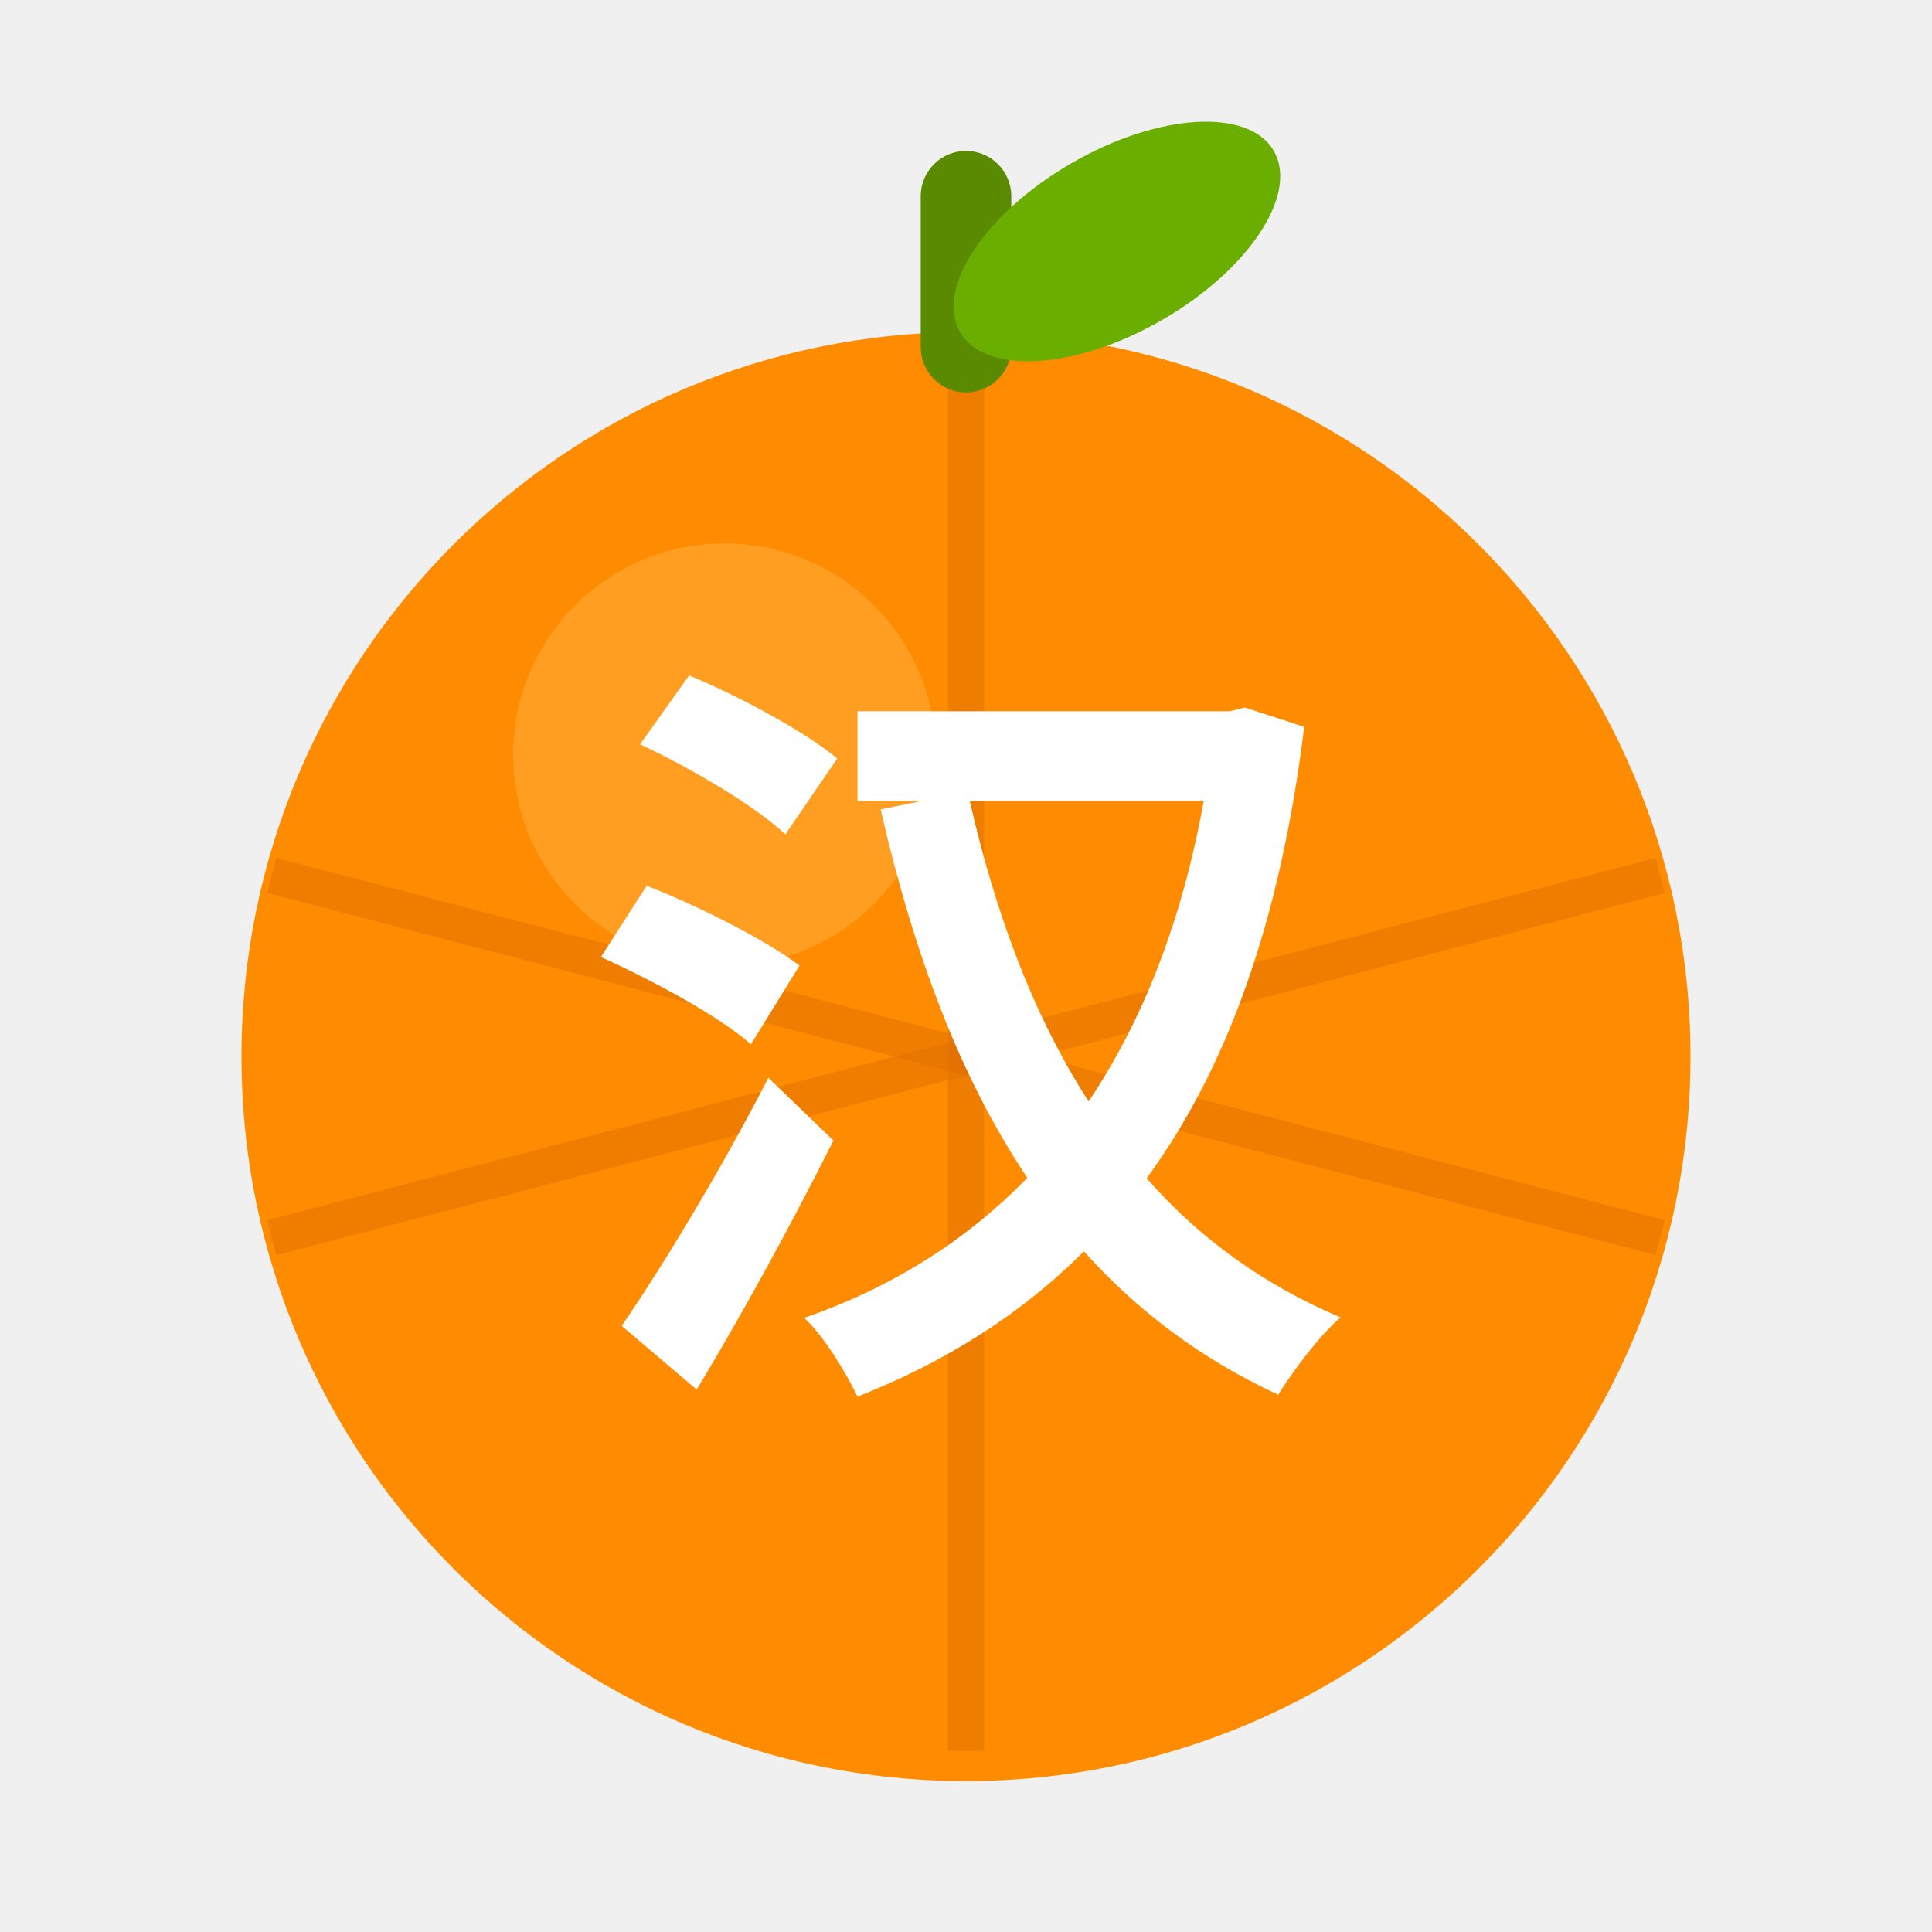
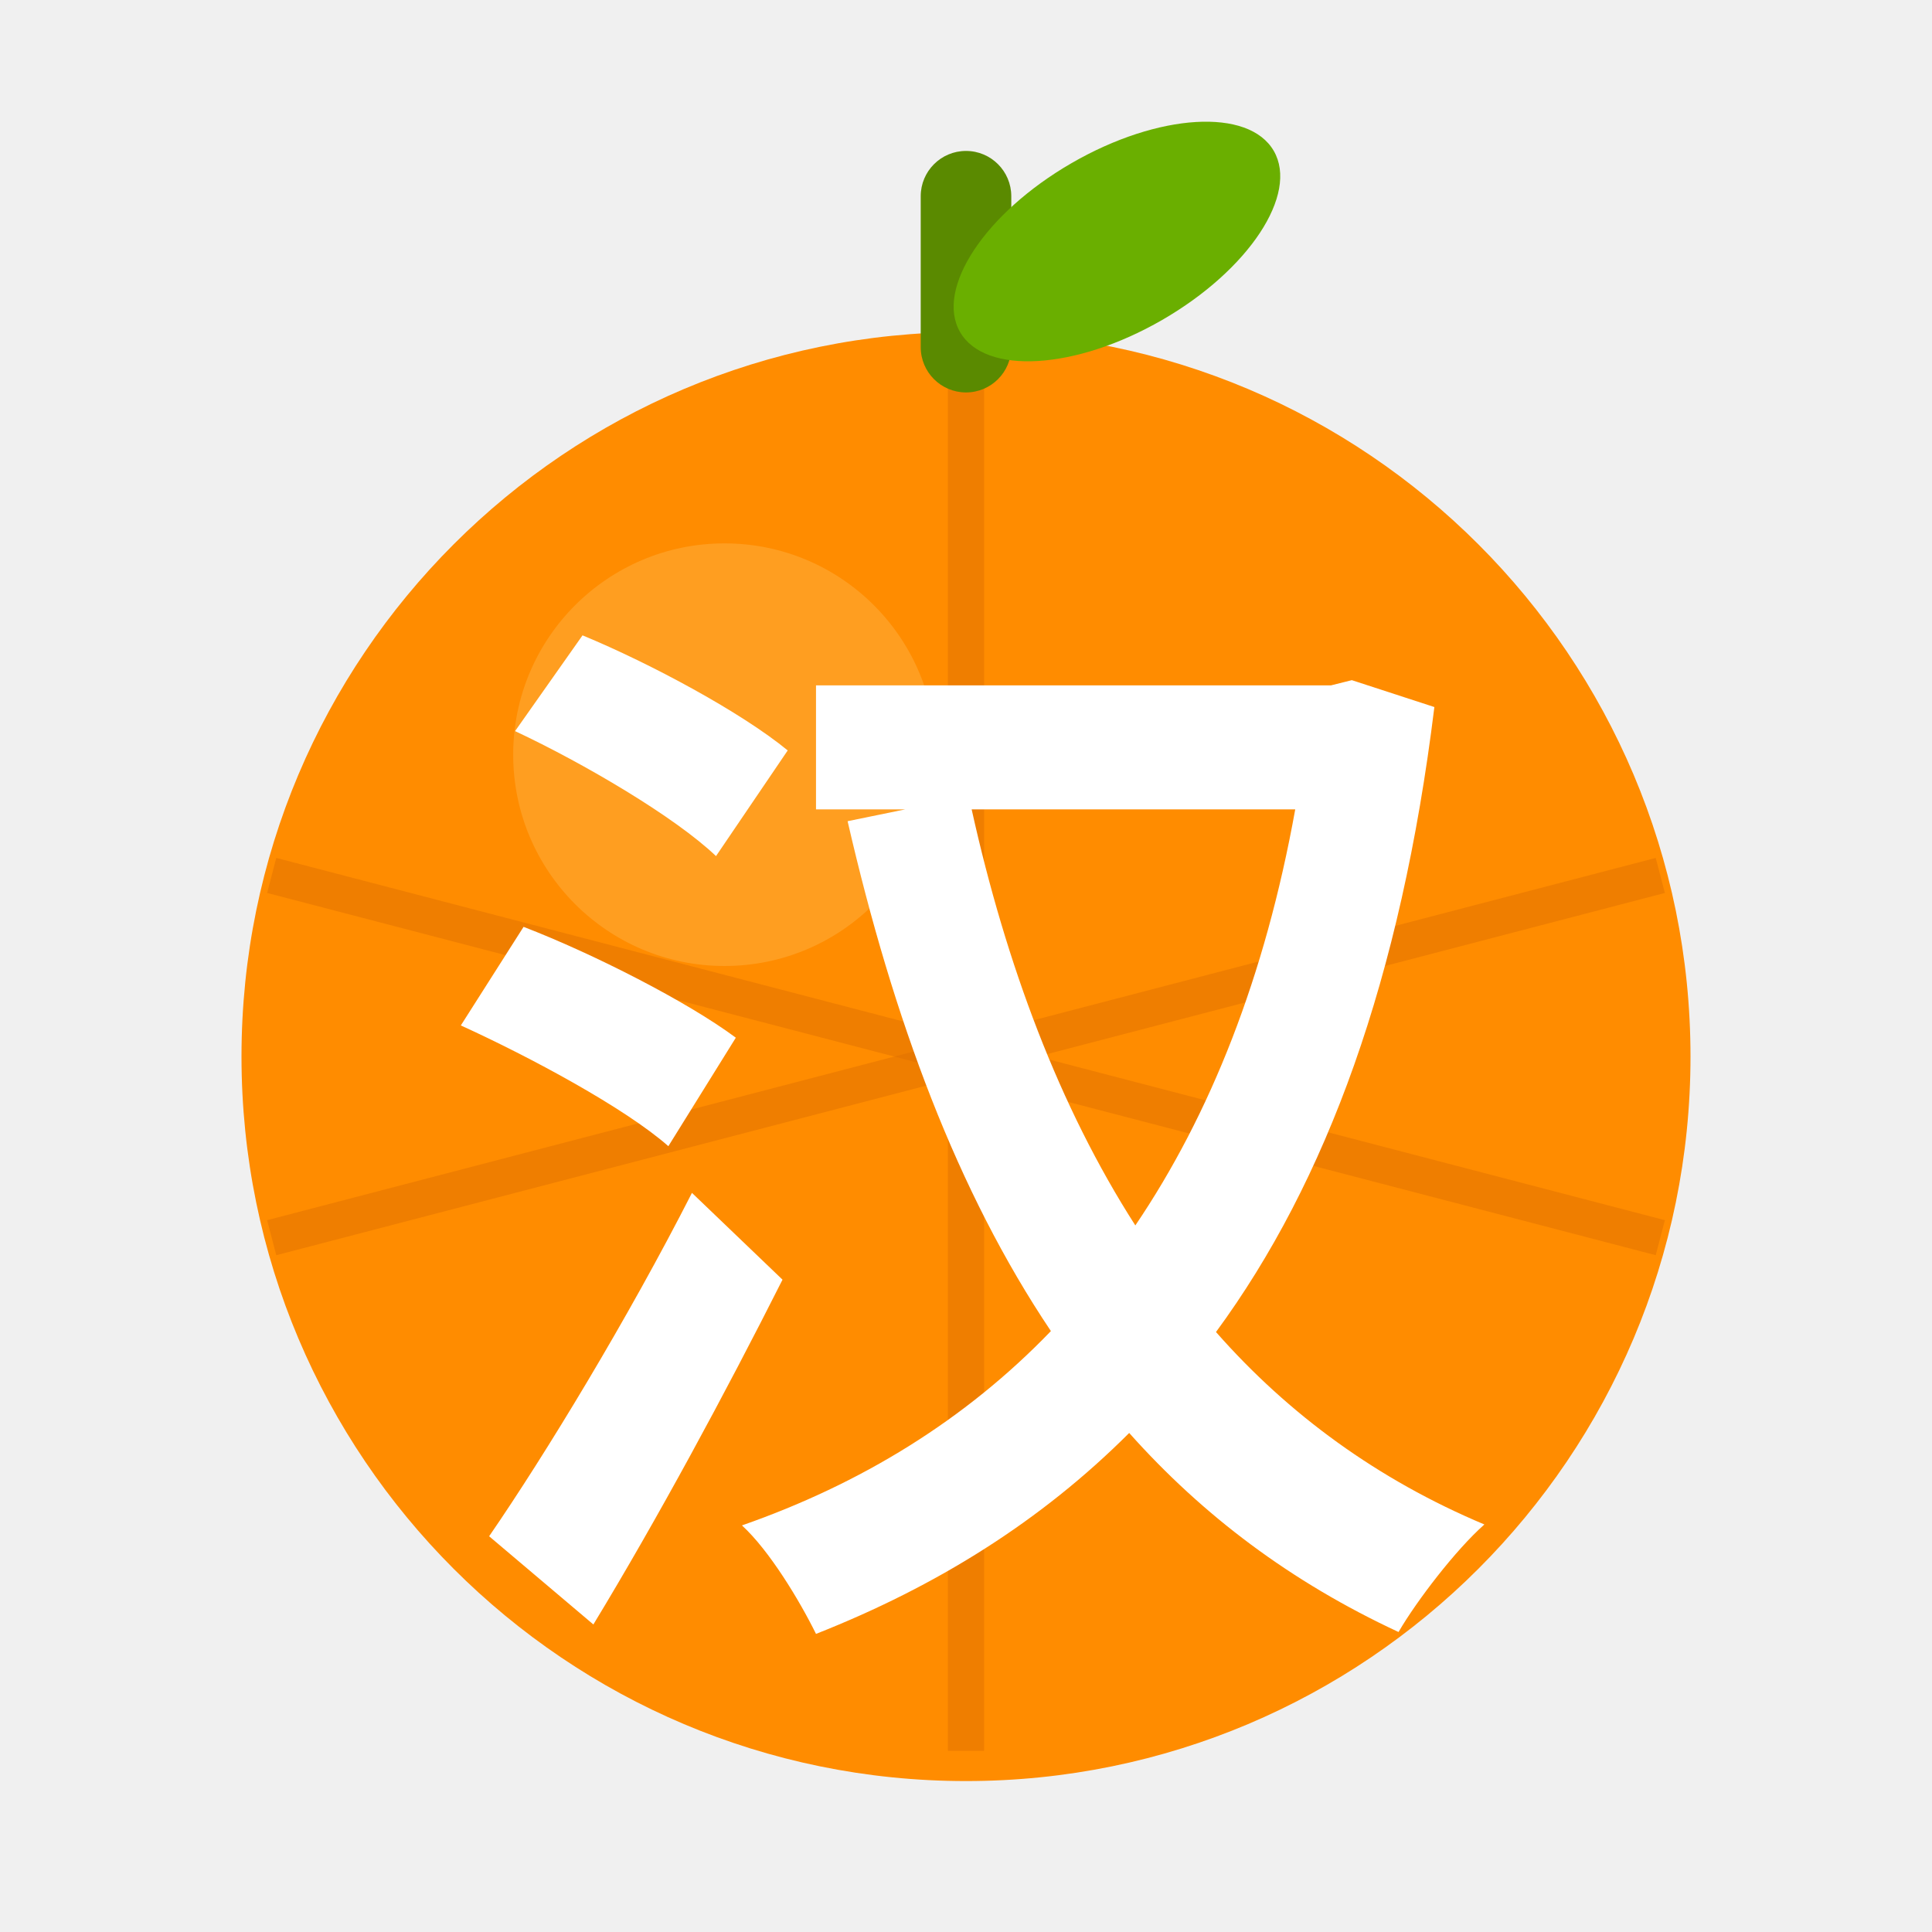
<svg xmlns="http://www.w3.org/2000/svg" viewBox="0 0 64 64">
  <circle cx="32" cy="35" r="24" fill="#FF8C00" />
  <circle cx="24" cy="25" r="7" fill="#FFB347" opacity="0.45" />
  <line x1="32" y1="12" x2="32" y2="58" stroke="#E07000" stroke-width="1.2" opacity="0.5" />
  <line x1="9" y1="29" x2="55" y2="41" stroke="#E07000" stroke-width="1.2" opacity="0.5" />
  <line x1="9" y1="41" x2="55" y2="29" stroke="#E07000" stroke-width="1.2" opacity="0.5" />
  <rect x="30.5" y="5" width="3" height="8" rx="1.5" fill="#5A8A00" />
  <ellipse cx="37" cy="8" rx="6" ry="3" fill="#6AAF00" transform="rotate(-30 37 8)" />
-   <text x="32" y="44" font-size="26" text-anchor="middle" font-family="serif" fill="#fff" font-weight="bold">汉</text>
+   <text x="32" y="51" font-size="36" text-anchor="middle" font-family="serif" fill="#fff" font-weight="bold">汉</text>
</svg>
